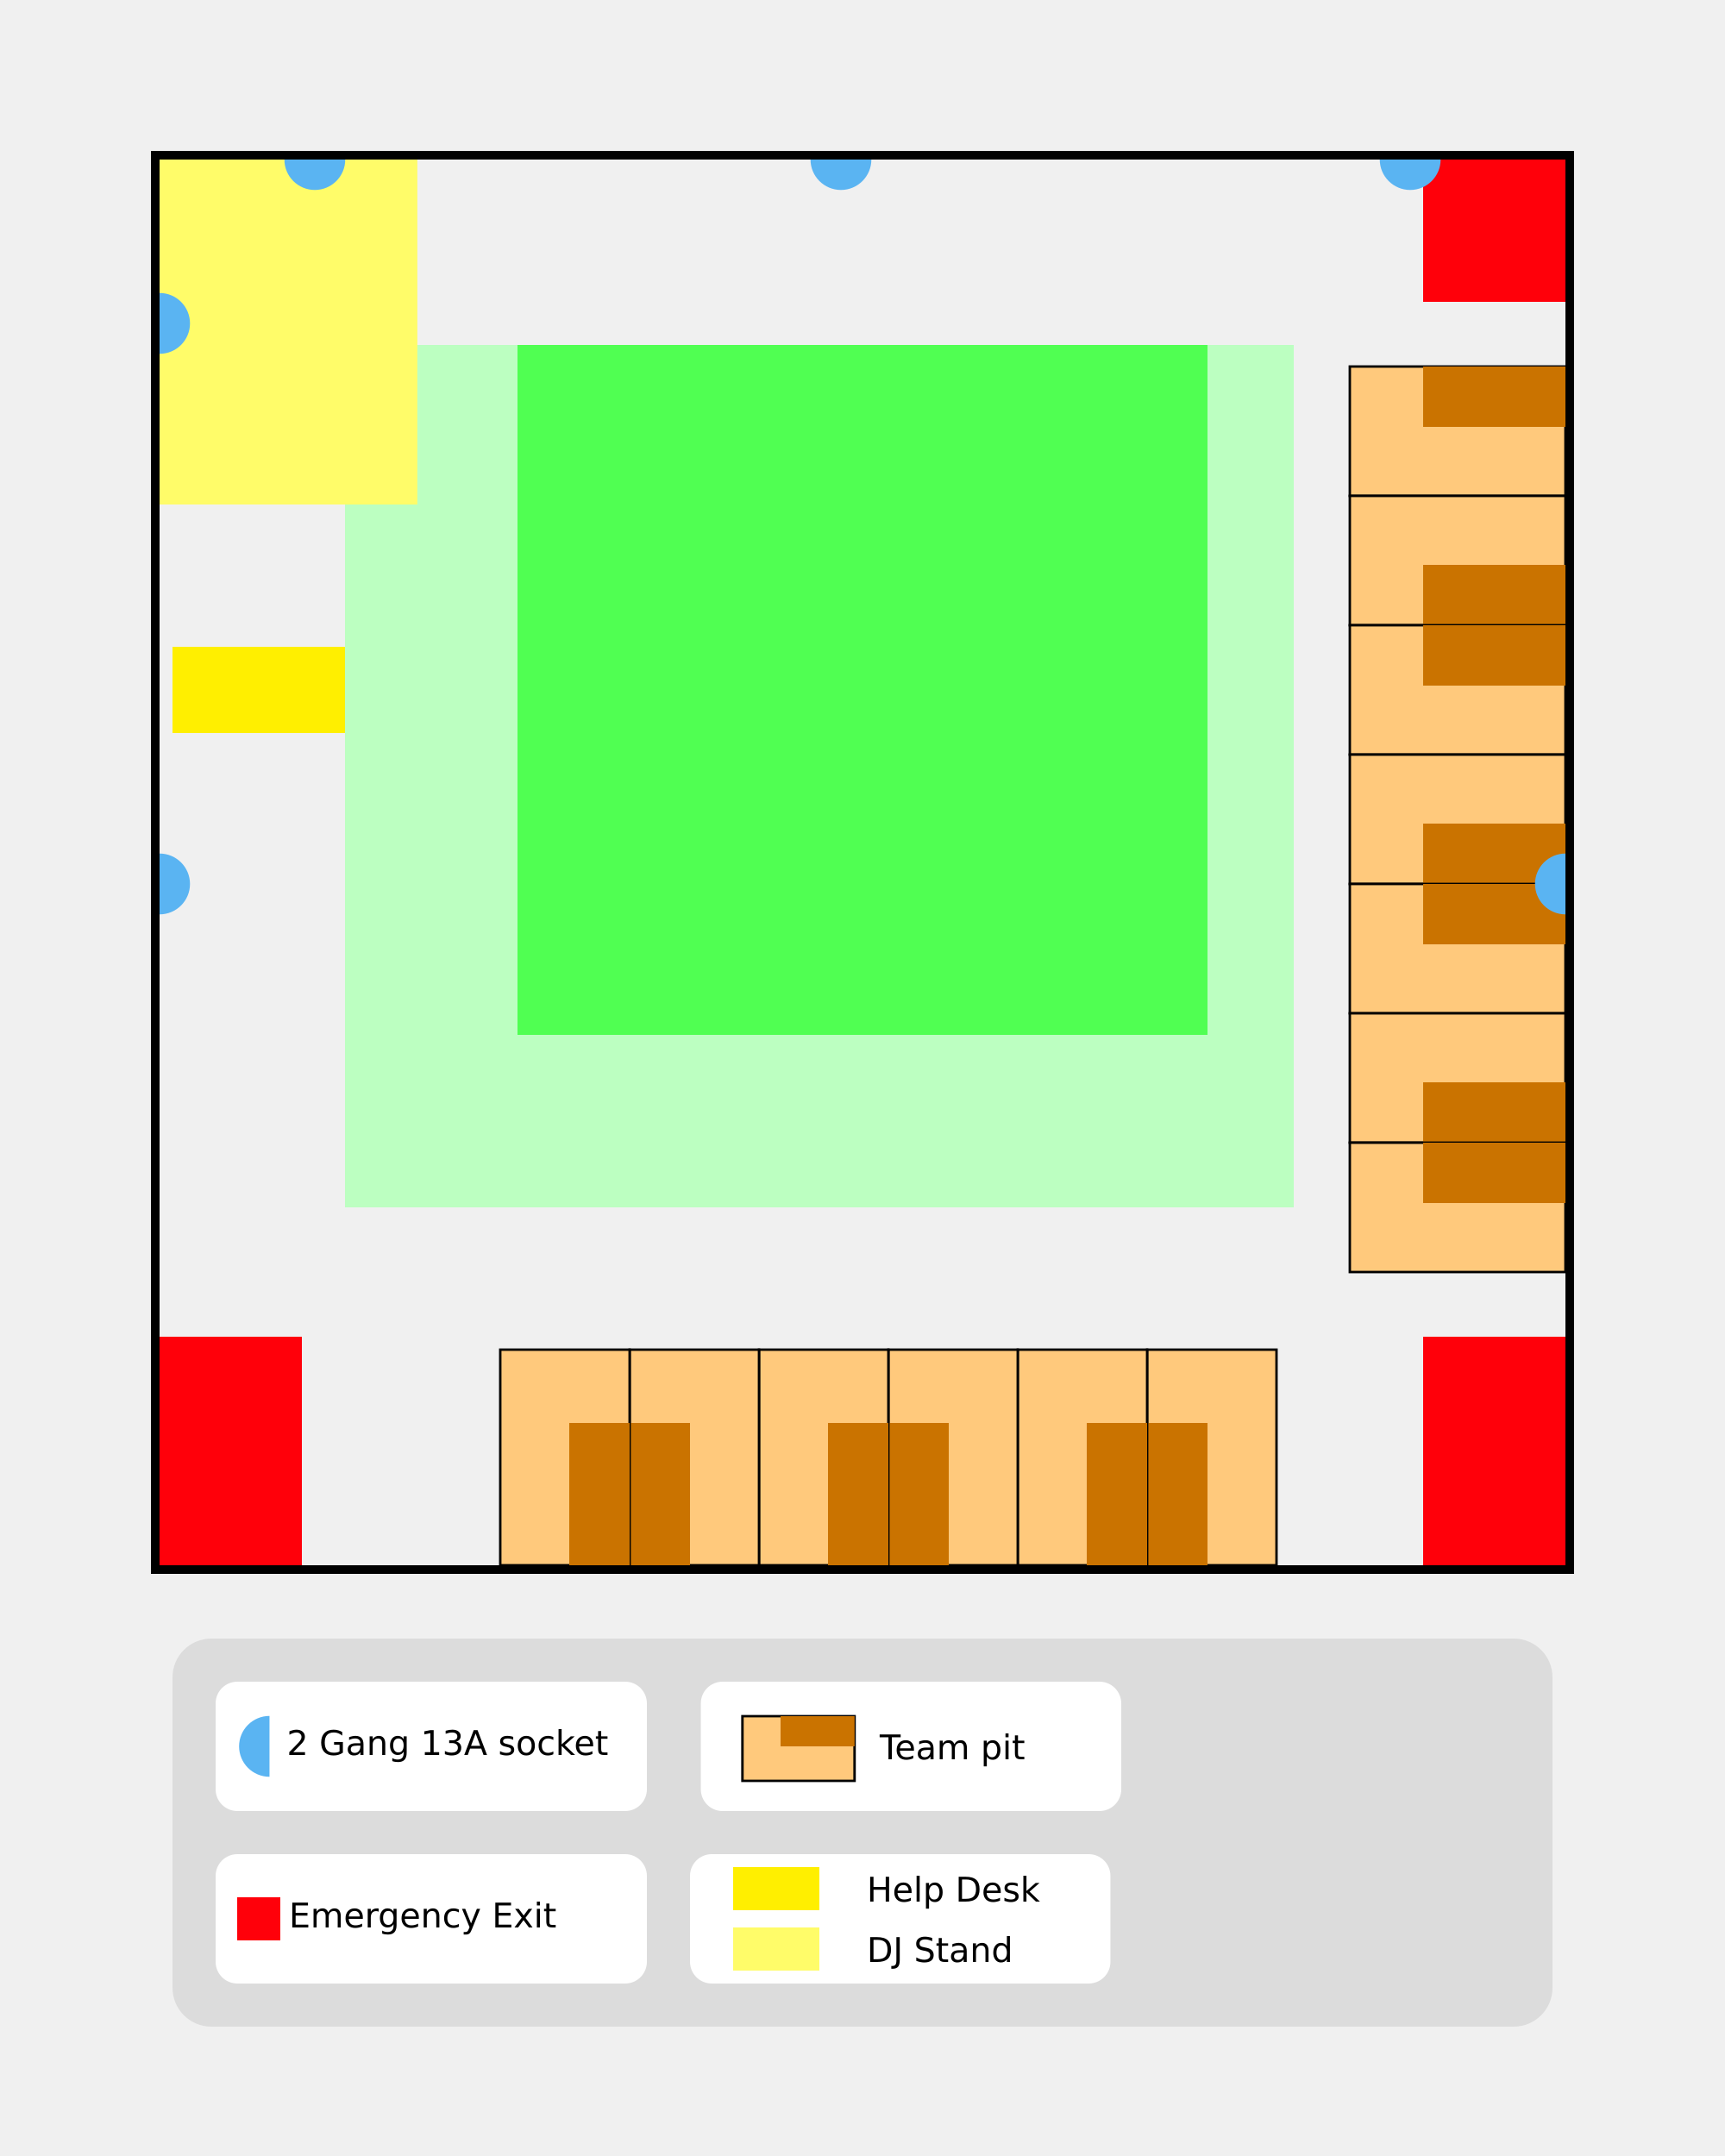
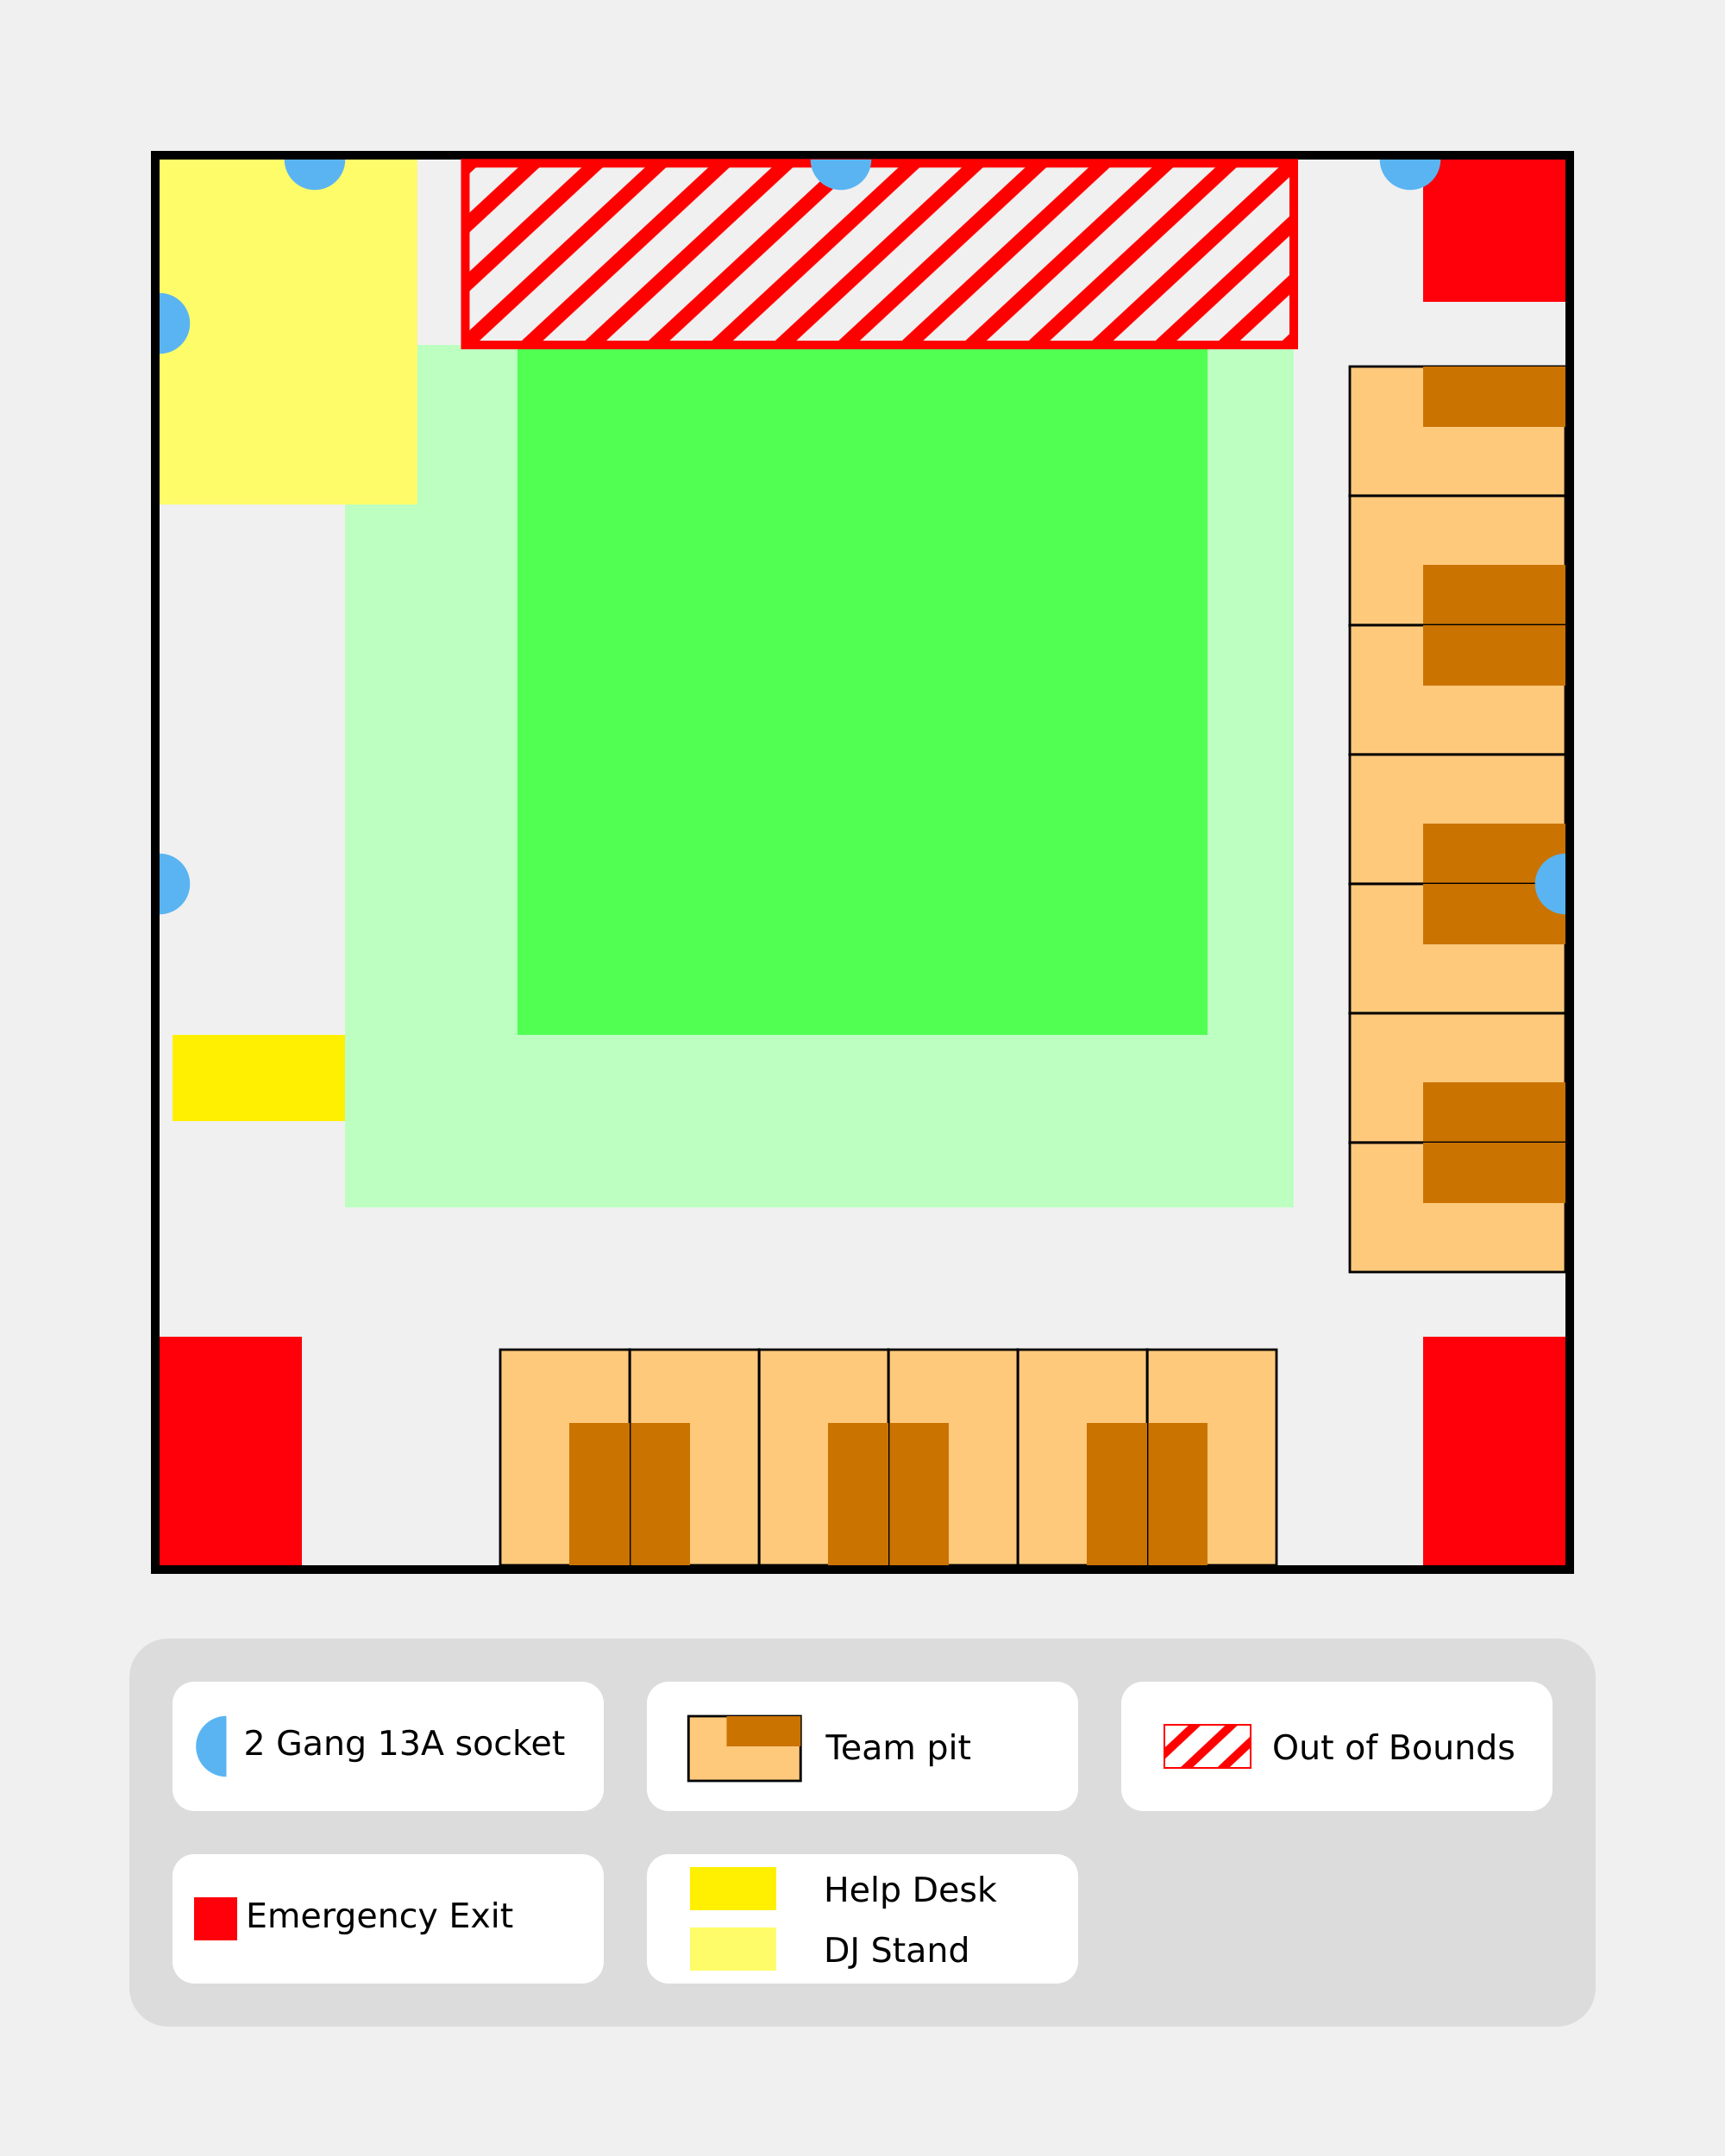
- <svg xmlns="http://www.w3.org/2000/svg" width="708.661" height="885.827" id="svg3040" version="1.1">
+ <svg xmlns="http://www.w3.org/2000/svg" xmlns:xlink="http://www.w3.org/1999/xlink" width="708.661" height="885.827" id="svg3040" version="1.1">
  <defs id="defs3042">
-     </defs>
+     <pattern xlink:href="#pattern5890" id="pattern5942" patternTransform="matrix(2.357347,2.513614,-7.07204,6.632384,323.3391,673.2283)" />
+     <pattern id="Strips1_2" patternTransform="matrix(4.018541,4.3274,-12.9822,12.05562,372.0472,184.242)" height="1" width="3" patternUnits="userSpaceOnUse">
+       <rect id="rect5140" height="2" width="1" y="-0.5" x="0" style="fill:#ff0000;stroke:none" />
+     </pattern>
+     <pattern patternTransform="matrix(2.357347,2.513614,-7.07204,6.632384,323.3391,673.2283)" id="pattern5890" xlink:href="#pattern5872-5" />
+     <pattern xlink:href="#Strips1_2-6" id="pattern5872-5" patternTransform="matrix(4.018541,4.3274,-12.9822,12.05562,552.9405,896.6928)" />
+     <pattern id="Strips1_2-6" patternTransform="matrix(4.018541,4.3274,-12.9822,12.05562,372.0472,184.242)" height="1" width="3" patternUnits="userSpaceOnUse">
+       <rect id="rect5140-9" height="2" width="1" y="-0.5" x="0" style="fill:#ff0000;stroke:none" />
+     </pattern>
+   </defs>
  <g id="layer1" transform="translate(0,-166.5256)" style="display:inline">
    <rect style="fill:none;stroke:#000000;stroke-width:3.543;stroke-miterlimit:4;stroke-opacity:1;stroke-dasharray:none;stroke-dashoffset:0" id="rect3050" width="581.102" height="581.102" x="63.78" y="230.305" />
    <g id="layer5" style="display:inline">
      <g id="g3906" transform="translate(-5.0770587e-5,175.3838)">
        <rect ry="0" y="141.732" x="554.528" height="53.15" width="88.583" id="rect3894" style="fill:#ffc97c;fill-opacity:1;stroke:#000000;stroke-width:1;stroke-opacity:1" />
        <rect y="141.732" x="584.646" height="24.803" width="58.465" id="rect3904" style="fill:#ca7300;fill-opacity:1;stroke:none" />
      </g>
      <g transform="matrix(1,0,0,-1,-5.0770587e-5,565.1475)" id="g4032">
        <rect style="fill:#ffc97c;fill-opacity:1;stroke:#000000;stroke-width:1;stroke-opacity:1" id="rect4034" width="88.583" height="53.15" x="554.528" y="141.732" ry="0" />
        <rect style="fill:#ca7300;fill-opacity:1;stroke:none" id="rect4036" width="58.465" height="24.803" x="584.646" y="141.732" />
      </g>
      <g id="g4038" transform="translate(-5.0770587e-5,281.683)">
        <rect ry="0" y="141.732" x="554.528" height="53.15" width="88.583" id="rect4040" style="fill:#ffc97c;fill-opacity:1;stroke:#000000;stroke-width:1;stroke-opacity:1" />
        <rect y="141.732" x="584.646" height="24.803" width="58.465" id="rect4042" style="fill:#ca7300;fill-opacity:1;stroke:none" />
      </g>
      <g transform="matrix(1,0,0,-1,-5.0770587e-5,671.4467)" id="g4044">
        <rect style="fill:#ffc97c;fill-opacity:1;stroke:#000000;stroke-width:1;stroke-opacity:1" id="rect4046" width="88.583" height="53.15" x="554.528" y="141.732" ry="0" />
        <rect style="fill:#ca7300;fill-opacity:1;stroke:none" id="rect4048" width="58.465" height="24.803" x="584.646" y="141.732" />
      </g>
      <g id="g4050" transform="translate(-5.0770587e-5,387.9823)">
        <rect ry="0" y="141.732" x="554.528" height="53.15" width="88.583" id="rect4052" style="fill:#ffc97c;fill-opacity:1;stroke:#000000;stroke-width:1;stroke-opacity:1" />
        <rect y="141.732" x="584.646" height="24.803" width="58.465" id="rect4054" style="fill:#ca7300;fill-opacity:1;stroke:none" />
      </g>
      <g transform="matrix(1,0,0,-1,-5.0770587e-5,777.7459)" id="g4056">
        <rect style="fill:#ffc97c;fill-opacity:1;stroke:#000000;stroke-width:1;stroke-opacity:1" id="rect4058" width="88.583" height="53.15" x="554.528" y="141.732" ry="0" />
        <rect style="fill:#ca7300;fill-opacity:1;stroke:none" id="rect4060" width="58.465" height="24.803" x="584.646" y="141.732" />
      </g>
      <g id="g4062" transform="translate(-5.0770587e-5,494.2815)">
        <rect ry="0" y="141.732" x="554.528" height="53.15" width="88.583" id="rect4064" style="fill:#ffc97c;fill-opacity:1;stroke:#000000;stroke-width:1;stroke-opacity:1" />
        <rect y="141.732" x="584.646" height="24.803" width="58.465" id="rect4066" style="fill:#ca7300;fill-opacity:1;stroke:none" />
      </g>
      <g transform="matrix(0,1,1,0,329.5276,166.5255)" id="g4074">
        <rect style="fill:#ffc97c;fill-opacity:1;stroke:#000000;stroke-width:1;stroke-opacity:1" id="rect4076" width="88.583" height="53.15" x="554.528" y="141.732" ry="0" />
        <rect style="fill:#ca7300;fill-opacity:1;stroke:none" id="rect4078" width="58.465" height="24.803" x="584.646" y="141.732" />
      </g>
      <g id="g4080" transform="matrix(0,1,-1,0,612.9921,166.5255)">
        <rect ry="0" y="141.732" x="554.528" height="53.15" width="88.583" id="rect4082" style="fill:#ffc97c;fill-opacity:1;stroke:#000000;stroke-width:1;stroke-opacity:1" />
        <rect y="141.732" x="584.646" height="24.803" width="58.465" id="rect4084" style="fill:#ca7300;fill-opacity:1;stroke:none" />
      </g>
      <g transform="matrix(0,1,1,0,223.2284,166.5255)" id="g4086">
        <rect style="fill:#ffc97c;fill-opacity:1;stroke:#000000;stroke-width:1;stroke-opacity:1" id="rect4088" width="88.583" height="53.15" x="554.528" y="141.732" ry="0" />
        <rect style="fill:#ca7300;fill-opacity:1;stroke:none" id="rect4090" width="58.465" height="24.803" x="584.646" y="141.732" />
      </g>
      <g id="g4092" transform="matrix(0,1,-1,0,506.6929,166.5255)">
        <rect ry="0" y="141.732" x="554.528" height="53.15" width="88.583" id="rect4094" style="fill:#ffc97c;fill-opacity:1;stroke:#000000;stroke-width:1;stroke-opacity:1" />
        <rect y="141.732" x="584.646" height="24.803" width="58.465" id="rect4096" style="fill:#ca7300;fill-opacity:1;stroke:none" />
      </g>
      <g transform="matrix(0,1,1,0,116.9292,166.5255)" id="g4098">
        <rect style="fill:#ffc97c;fill-opacity:1;stroke:#000000;stroke-width:1;stroke-opacity:1" id="rect4100" width="88.583" height="53.15" x="554.528" y="141.732" ry="0" />
        <rect style="fill:#ca7300;fill-opacity:1;stroke:none" id="rect4102" width="58.465" height="24.803" x="584.646" y="141.732" />
      </g>
      <g id="g4104" transform="matrix(0,1,-1,0,400.3937,166.5255)">
        <rect ry="0" y="141.732" x="554.528" height="53.15" width="88.583" id="rect4106" style="fill:#ffc97c;fill-opacity:1;stroke:#000000;stroke-width:1;stroke-opacity:1" />
        <rect y="141.732" x="584.646" height="24.803" width="58.465" id="rect4108" style="fill:#ca7300;fill-opacity:1;stroke:none" />
      </g>
    </g>
    <g id="layer6" style="display:inline">
      <rect style="fill:#ff000a;fill-opacity:1;stroke:none" id="rect3934" width="58.465" height="58.465" x="584.646" y="232.077" />
      <rect y="715.738" x="584.646" height="93.898" width="58.465" id="rect3956" style="fill:#ff000a;fill-opacity:1;stroke:none" />
      <rect style="fill:#ff000a;fill-opacity:1;stroke:none" id="rect3958" width="58.465" height="93.898" x="65.551" y="715.738" />
    </g>
    <g id="layer2" style="display:inline">
      <rect style="fill:#bcffc1;fill-opacity:1;stroke:none" id="rect3867" width="389.764" height="354.331" x="141.732" y="308.258" />
      <rect style="fill:#50ff52;fill-opacity:1;stroke:none" id="rect3825" width="283.465" height="283.465" x="212.598" y="308.258" />
-       <rect style="fill:#ffef00;fill-opacity:1;stroke:none" id="rect4361" width="70.866" height="35.433" x="70.866" y="265.748" transform="translate(0,166.5256)" />
+       <rect style="fill:url(#Strips1_2);fill-opacity:1;stroke:#ff0000;stroke-width:3.543;stroke-miterlimit:4;stroke-opacity:1;stroke-dasharray:none" id="rect4405" width="340.342" height="74.656" x="191.154" y="233.602" />
    </g>
-     <g id="layer8">
+     <g id="layer8" style="display:inline">
      <rect style="fill:#fffc69;fill-opacity:1;stroke:none;display:inline" id="rect4175" width="105.902" height="141.732" x="65.551" y="232.077" ry="0" />
+       <rect style="fill:#ffef00;fill-opacity:1;stroke:none;display:inline" id="rect4361" width="70.866" height="35.433" x="70.866" y="591.722" />
    </g>
    <g id="layer3" style="display:inline">
      <path style="fill:#5ab4f2;fill-opacity:1;stroke:none" id="path3849" d="m 263.281,42.077 a 12.5,12.5 0 1 1 -25,0 l 12.5,0 z" transform="translate(-121.4505,190)" />
      <path transform="translate(94.6912,190)" d="m 263.281,42.077 a 12.5,12.5 0 1 1 -25,0 l 12.5,0 z" id="path3857" style="fill:#5ab4f2;fill-opacity:1;stroke:none" />
      <path style="fill:#5ab4f2;fill-opacity:1;stroke:none" id="path3859" d="m 263.281,42.077 a 12.5,12.5 0 1 1 -25,0 l 12.5,0 z" transform="translate(328.5495,190)" />
      <path transform="matrix(0,-1,1,0,23.47447,550.1808)" d="m 263.281,42.077 a 12.5,12.5 0 1 1 -25,0 l 12.5,0 z" id="path3861" style="fill:#5ab4f2;fill-opacity:1;stroke:none" />
      <path style="fill:#5ab4f2;fill-opacity:1;stroke:none" id="path3863" d="m 263.281,42.077 a 12.5,12.5 0 1 1 -25,0 l 12.5,0 z" transform="matrix(0,-1,1,0,23.47447,780.4957)" />
      <path transform="matrix(0,-1,-1,0,685.187,780.4957)" d="m 263.281,42.077 a 12.5,12.5 0 1 1 -25,0 l 12.5,0 z" id="path3865" style="fill:#5ab4f2;fill-opacity:1;stroke:none" />
    </g>
  </g>
  <g id="layer4" style="display:inline">
-     <rect style="fill:#dcdcdc;fill-opacity:1;stroke:none" id="rect3871" width="566.929" height="159.449" x="70.866" y="673.228" ry="15.945" />
-     <g id="g3888" transform="translate(2.645177,1.6340121e-5)">
-       <rect ry="8.924" y="690.945" x="85.938" height="53.15" width="177.165" id="rect3876" style="fill:#ffffff;fill-opacity:1;stroke:none" />
-       <path transform="matrix(0,-1,-1,0,150.1476,968.3009)" d="m 263.281,42.077 a 12.5,12.5 0 1 1 -25,0 l 12.5,0 z" id="path3869" style="fill:#5ab4f2;fill-opacity:1;stroke:none" />
-       <text id="text3882" y="721.063" x="115.157" style="font-size:14px;font-style:normal;font-weight:normal;fill:#000000;fill-opacity:1;stroke:none;font-family:DejaVu Sans;-inkscape-font-specification:DejaVu Sans" xml:space="preserve">
-         <tspan y="721.063" x="115.157" id="tspan3884">2 Gang 13A socket</tspan>
-       </text>
-     </g>
-     <g transform="translate(2.645177,75.203)" id="g3944">
-       <rect style="fill:#ffffff;fill-opacity:1;stroke:none" id="rect3946" width="177.165" height="53.15" x="85.938" y="686.608" ry="8.924" />
-       <text xml:space="preserve" style="font-size:14px;font-style:normal;font-weight:normal;fill:#000000;fill-opacity:1;stroke:none;font-family:DejaVu Sans;-inkscape-font-specification:DejaVu Sans" x="116.056" y="716.726" id="text3950">
-         <tspan id="tspan3952" x="116.056" y="716.726">Emergency Exit</tspan>
-       </text>
-       <rect style="fill:#ff000a;fill-opacity:1;stroke:none" id="rect3954" width="17.717" height="17.717" x="94.796" y="704.325" />
-     </g>
-     <g id="g4144">
-       <rect style="fill:#ffffff;fill-opacity:1;stroke:none" id="rect3876-2" width="172.724" height="53.15" x="287.906" y="690.945" ry="8.924" />
-       <g id="g4110" transform="matrix(0.5200002,0,0,0.5000001,16.65343,634.2519)" style="display:inline">
-         <rect ry="0" y="141.732" x="554.528" height="53.15" width="88.583" id="rect4112" style="fill:#ffc97c;fill-opacity:1;stroke:#000000;stroke-width:1.961;stroke-opacity:1" />
-         <rect y="141.732" x="584.646" height="24.803" width="58.465" id="rect4114" style="fill:#ca7300;fill-opacity:1;stroke:none" />
+     <g id="g5909" transform="translate(-17.71653,0)">
+       <rect ry="15.945" y="673.228" x="70.866" height="159.449" width="602.362" id="rect3871" style="fill:#dcdcdc;fill-opacity:1;stroke:none" />
+       <g transform="translate(2.645177,1.6340121e-5)" id="g3888">
+         <rect style="fill:#ffffff;fill-opacity:1;stroke:none" id="rect3876" width="177.165" height="53.15" x="85.938" y="690.945" ry="8.924" />
+         <path style="fill:#5ab4f2;fill-opacity:1;stroke:none" id="path3869" d="m 263.281,42.077 a 12.5,12.5 0 1 1 -25,0 l 12.5,0 z" transform="matrix(0,-1,-1,0,150.1476,968.3009)" />
+         <text xml:space="preserve" style="font-size:14px;font-style:normal;font-weight:normal;fill:#000000;fill-opacity:1;stroke:none;font-family:DejaVu Sans;-inkscape-font-specification:DejaVu Sans" x="115.157" y="721.063" id="text3882">
+           <tspan id="tspan3884" x="115.157" y="721.063">2 Gang 13A socket</tspan>
+         </text>
      </g>
-       <text id="text3882-3" y="722.835" x="361.417" style="font-size:14px;font-style:normal;font-weight:normal;fill:#000000;fill-opacity:1;stroke:none;font-family:DejaVu Sans;-inkscape-font-specification:DejaVu Sans" xml:space="preserve">
-         <tspan y="722.835" x="361.417" id="tspan3884-4">Team pit</tspan>
-       </text>
-     </g>
-     <g id="g4363" transform="translate(-4.441439,70.86615)">
-       <rect ry="8.924" y="690.945" x="287.906" height="53.15" width="172.724" id="rect4365" style="fill:#ffffff;fill-opacity:1;stroke:none" />
-       <text xml:space="preserve" style="font-size:14px;font-style:normal;font-weight:normal;fill:#000000;fill-opacity:1;stroke:none;font-family:DejaVu Sans;-inkscape-font-specification:DejaVu Sans" x="360.544" y="710.433" id="text4373">
-         <tspan id="tspan4375" x="360.544" y="710.433">Help Desk</tspan>
-       </text>
-       <rect style="fill:#ffef00;fill-opacity:1;stroke:none;display:inline" id="rect4361-0" width="35.433" height="17.717" x="305.623" y="696.26" />
-       <rect y="721.063" x="305.623" height="17.717" width="35.433" id="rect4399" style="fill:#fffc69;fill-opacity:1;stroke:none;display:inline" />
-       <text id="text4401" y="735.236" x="360.544" style="font-size:14px;font-style:normal;font-weight:normal;fill:#000000;fill-opacity:1;stroke:none;font-family:DejaVu Sans;-inkscape-font-specification:DejaVu Sans" xml:space="preserve">
-         <tspan y="735.236" x="360.544" id="tspan4403">DJ Stand</tspan>
-       </text>
+       <g id="g3944" transform="translate(2.645177,75.203)">
+         <rect ry="8.924" y="686.608" x="85.938" height="53.15" width="177.165" id="rect3946" style="fill:#ffffff;fill-opacity:1;stroke:none" />
+         <text id="text3950" y="716.726" x="116.056" style="font-size:14px;font-style:normal;font-weight:normal;fill:#000000;fill-opacity:1;stroke:none;font-family:DejaVu Sans;-inkscape-font-specification:DejaVu Sans" xml:space="preserve">
+           <tspan y="716.726" x="116.056" id="tspan3952">Emergency Exit</tspan>
+         </text>
+         <rect y="704.325" x="94.796" height="17.717" width="17.717" id="rect3954" style="fill:#ff000a;fill-opacity:1;stroke:none" />
+       </g>
+       <g id="g4144" transform="translate(-4.441449,7.2088767e-6)">
+         <rect ry="8.924" y="690.945" x="287.906" height="53.15" width="177.165" id="rect3876-2" style="fill:#ffffff;fill-opacity:1;stroke:none" />
+         <g style="display:inline" transform="matrix(0.5200002,0,0,0.5000001,16.65343,634.2519)" id="g4110">
+           <rect style="fill:#ffc97c;fill-opacity:1;stroke:#000000;stroke-width:1.961;stroke-opacity:1" id="rect4112" width="88.583" height="53.15" x="554.528" y="141.732" ry="0" />
+           <rect style="fill:#ca7300;fill-opacity:1;stroke:none" id="rect4114" width="58.465" height="24.803" x="584.646" y="141.732" />
+         </g>
+         <text xml:space="preserve" style="font-size:14px;font-style:normal;font-weight:normal;fill:#000000;fill-opacity:1;stroke:none;font-family:DejaVu Sans;-inkscape-font-specification:DejaVu Sans" x="361.417" y="722.835" id="text3882-3">
+           <tspan id="tspan3884-4" x="361.417" y="722.835">Team pit</tspan>
+         </text>
+       </g>
+       <g transform="translate(-4.441439,70.86615)" id="g4363">
+         <rect style="fill:#ffffff;fill-opacity:1;stroke:none" id="rect4365" width="177.165" height="53.15" x="287.906" y="690.945" ry="8.924" />
+         <text id="text4373" y="710.433" x="360.544" style="font-size:14px;font-style:normal;font-weight:normal;fill:#000000;fill-opacity:1;stroke:none;font-family:DejaVu Sans;-inkscape-font-specification:DejaVu Sans" xml:space="preserve">
+           <tspan y="710.433" x="360.544" id="tspan4375">Help Desk</tspan>
+         </text>
+         <rect y="696.26" x="305.623" height="17.717" width="35.433" id="rect4361-0" style="fill:#ffef00;fill-opacity:1;stroke:none;display:inline" />
+         <rect style="fill:#fffc69;fill-opacity:1;stroke:none;display:inline" id="rect4399" width="35.433" height="17.717" x="305.623" y="721.063" />
+         <text xml:space="preserve" style="font-size:14px;font-style:normal;font-weight:normal;fill:#000000;fill-opacity:1;stroke:none;font-family:DejaVu Sans;-inkscape-font-specification:DejaVu Sans" x="360.544" y="735.236" id="text4401">
+           <tspan id="tspan4403" x="360.544" y="735.236">DJ Stand</tspan>
+         </text>
+       </g>
+       <g transform="translate(190.4404,3.3641425e-5)" id="g5856">
+         <rect style="fill:#ffffff;fill-opacity:1;stroke:none" id="rect5858" width="177.165" height="53.15" x="287.906" y="690.945" ry="8.924" />
+         <text id="text5866" y="722.835" x="349.914" style="font-size:14px;font-style:normal;font-weight:normal;fill:#000000;fill-opacity:1;stroke:none;font-family:DejaVu Sans;-inkscape-font-specification:DejaVu Sans" xml:space="preserve">
+           <tspan y="722.835" x="349.914" id="tspan5868">Out of Bounds</tspan>
+         </text>
+         <rect style="fill:url(#pattern5942);fill-opacity:1;stroke:#ff0000;stroke-width:0.709;stroke-miterlimit:4;stroke-opacity:1;stroke-dasharray:none;display:inline" id="rect5870" width="35.433" height="17.717" x="305.623" y="708.661" />
+       </g>
    </g>
  </g>
</svg>
